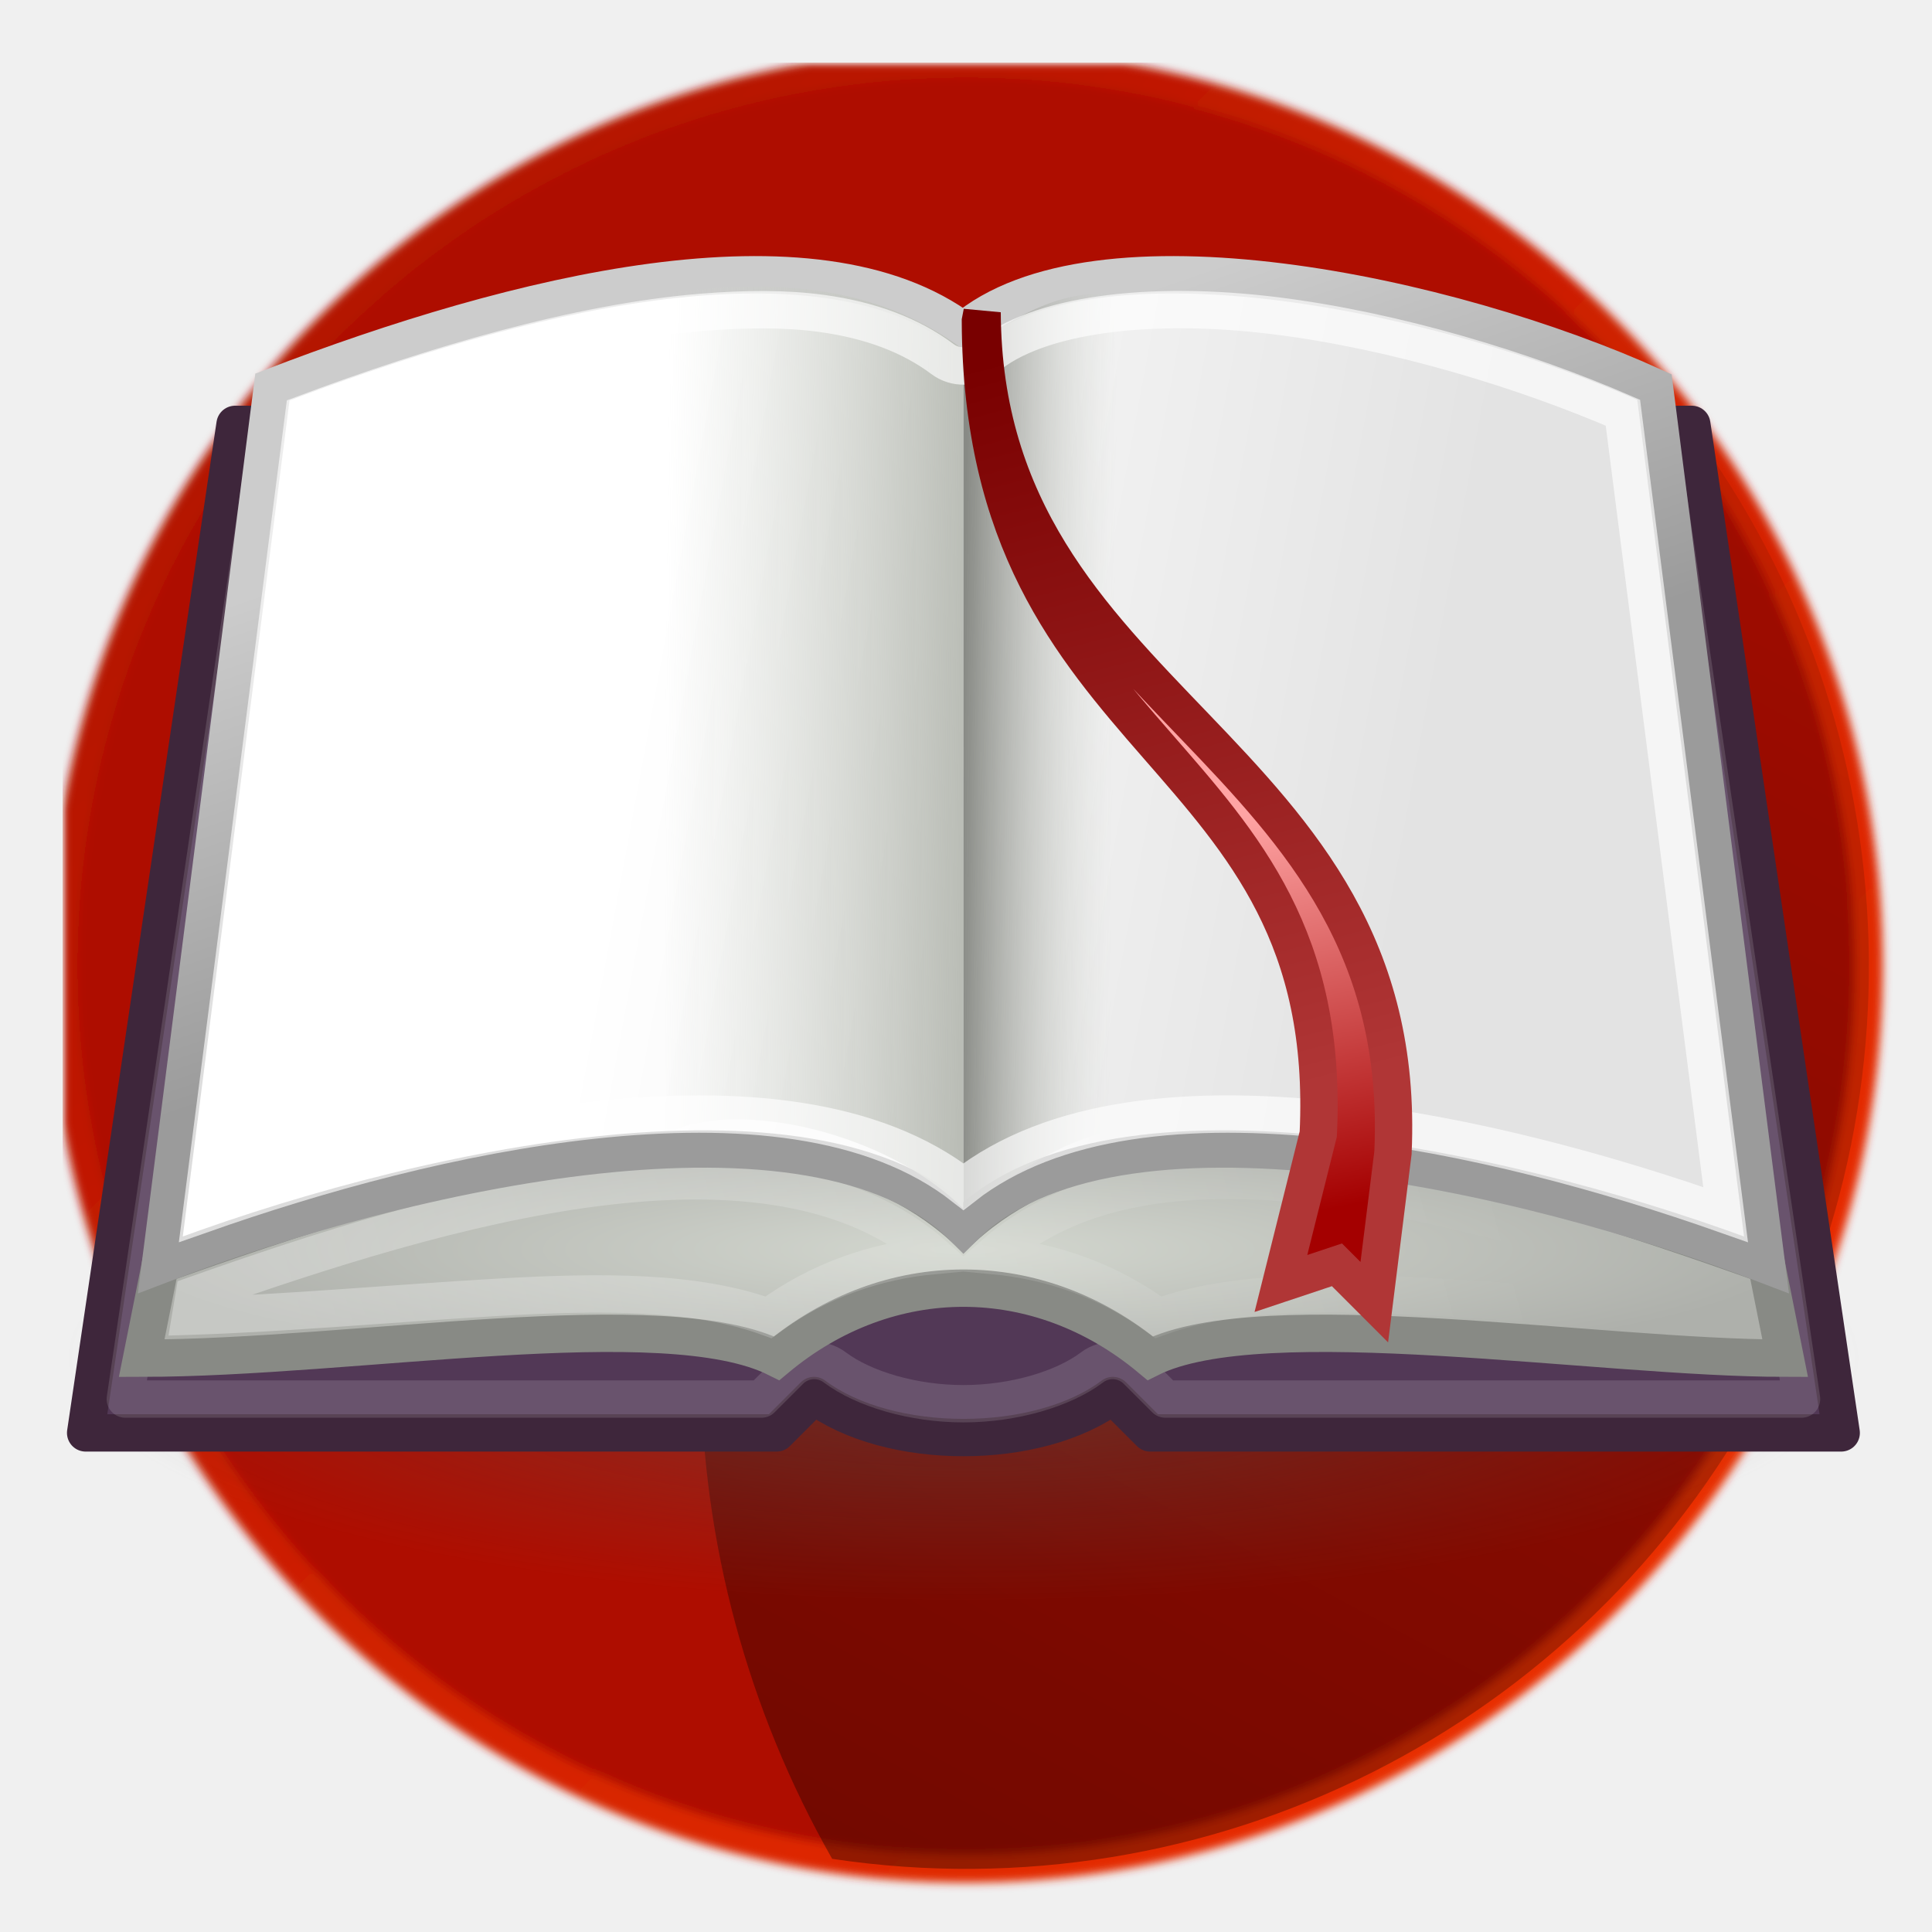
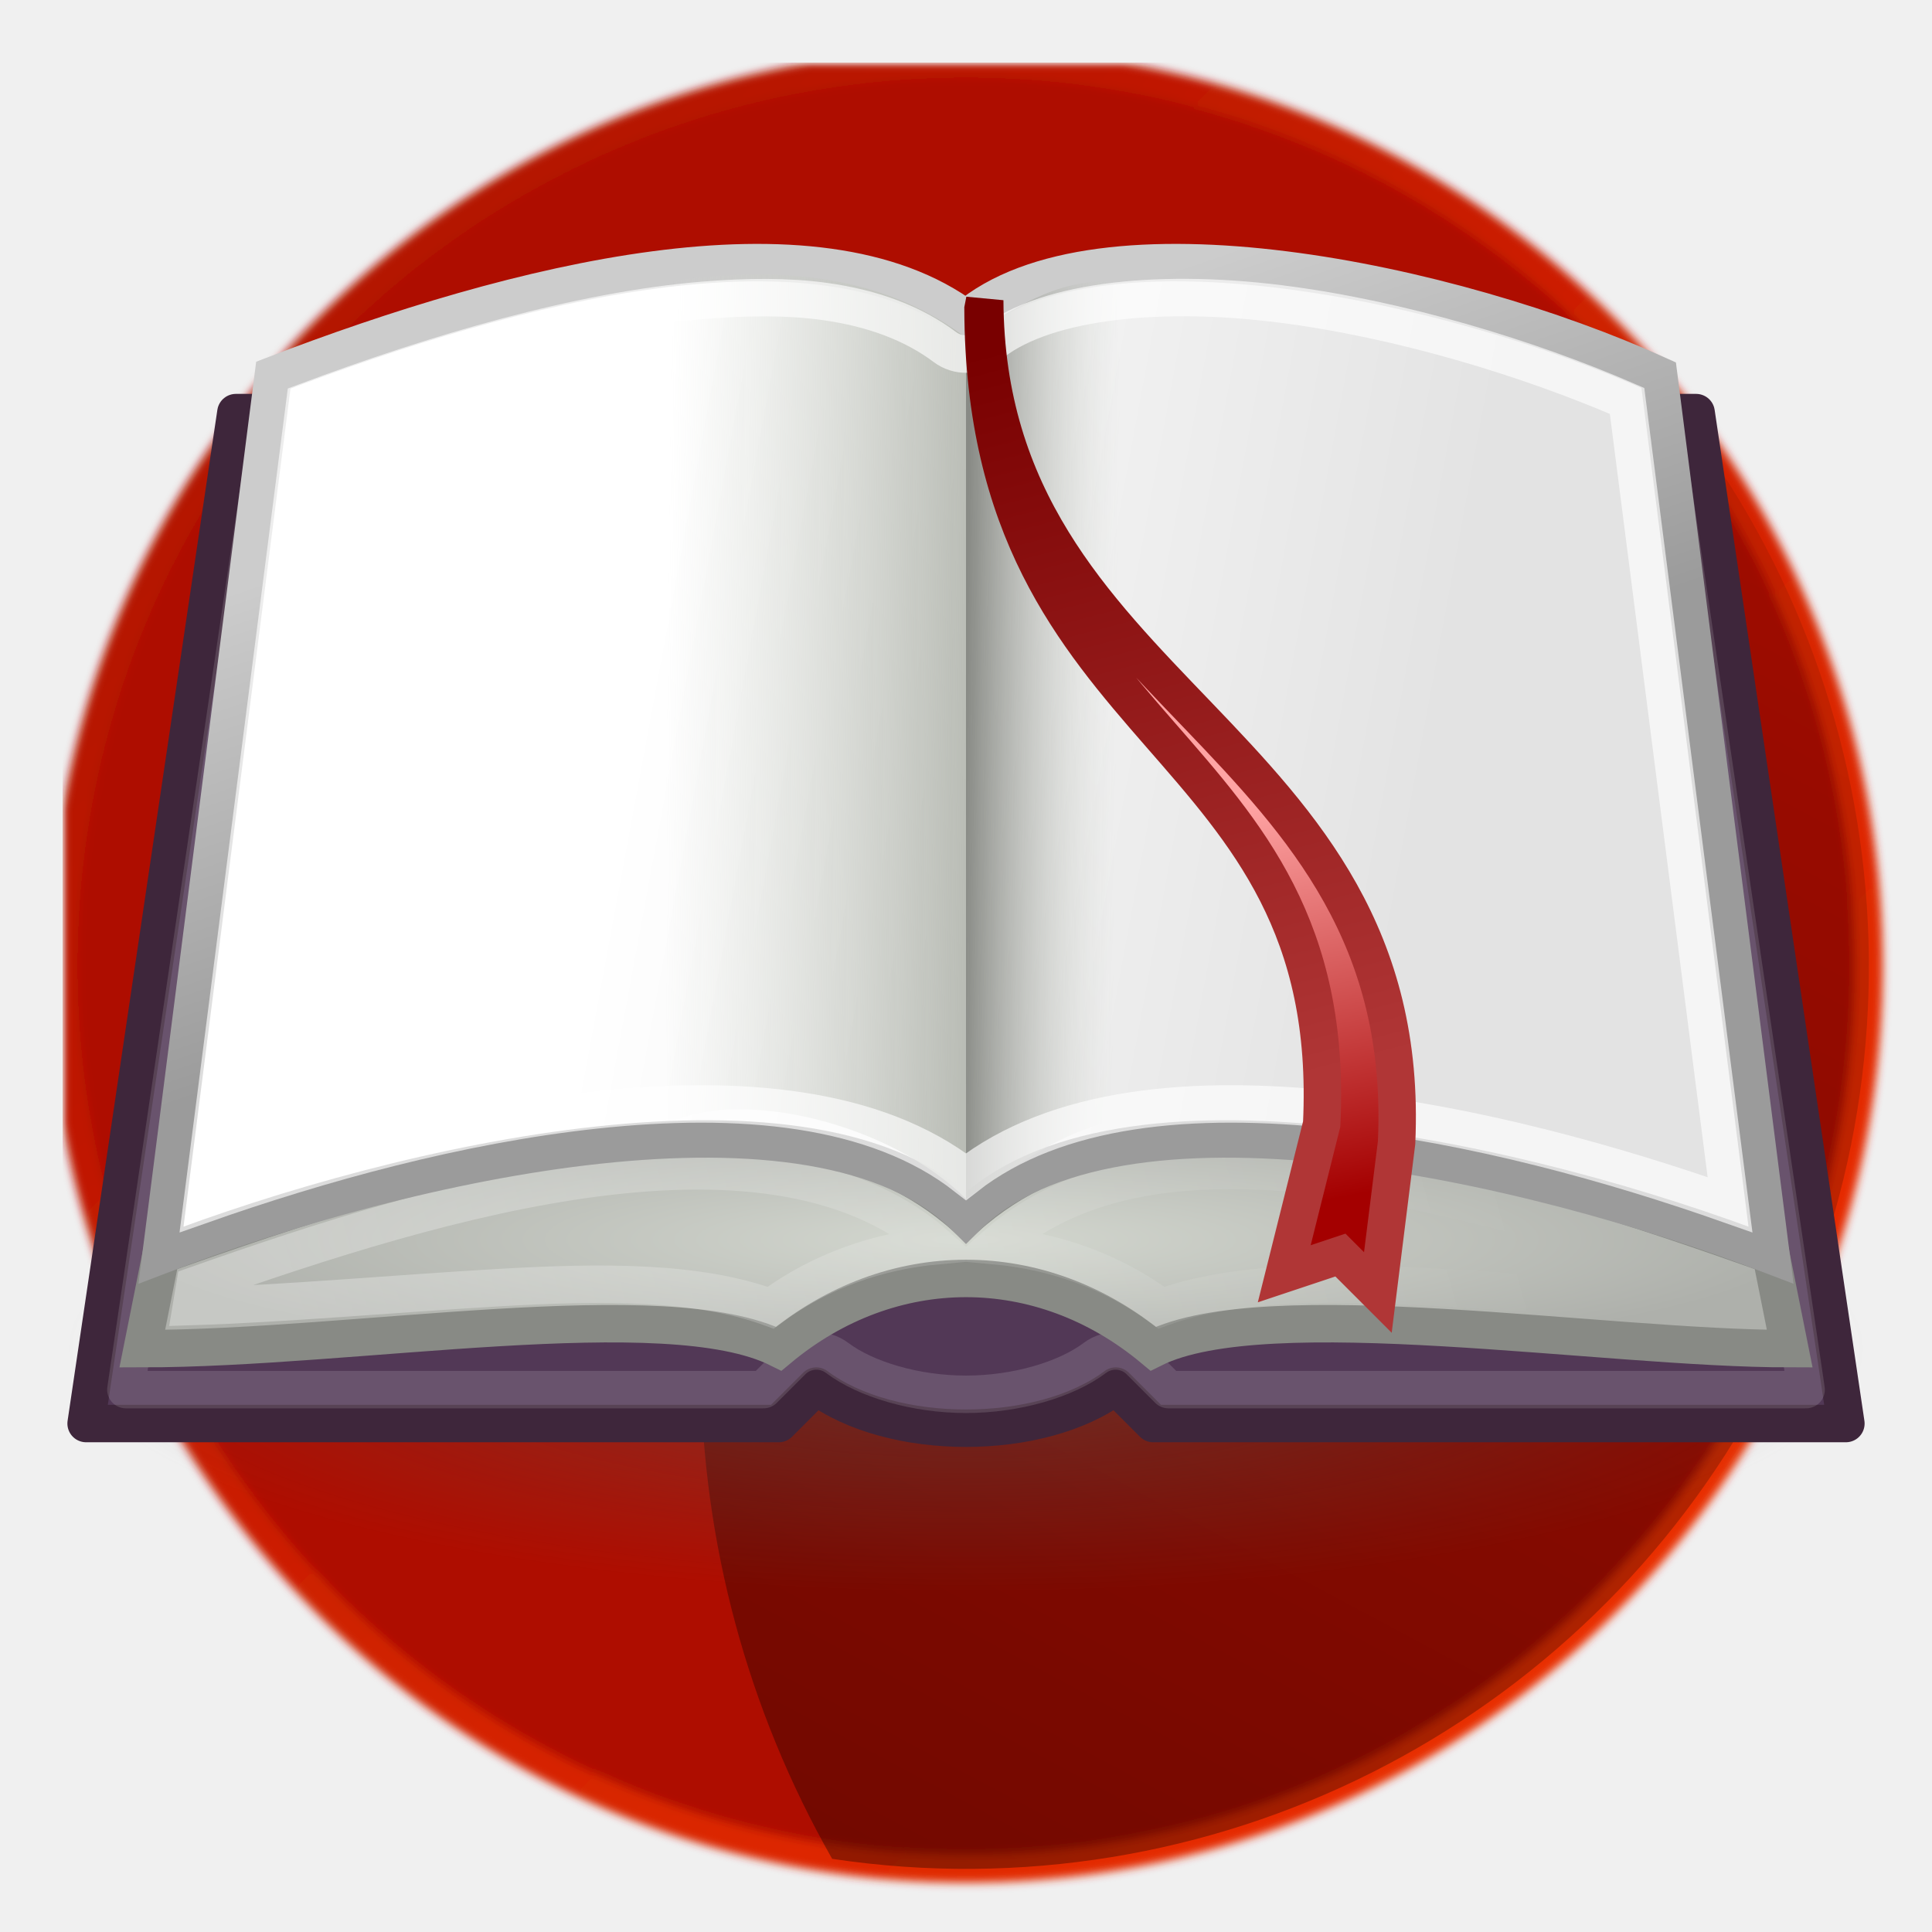
- <svg xmlns="http://www.w3.org/2000/svg" xmlns:xlink="http://www.w3.org/1999/xlink" width="600" height="600">
+ <svg xmlns="http://www.w3.org/2000/svg" xmlns:xlink="http://www.w3.org/1999/xlink" version="1.1" width="600" height="600">
  <defs>
    <symbol id="appLogoUnderlay" viewBox="0 0 600 600">
      <linearGradient id="diagonalAlpha" x1="257" y1="586.84" x2="514.66" y2="105" gradientUnits="userSpaceOnUse">
-         <stop style="stop-color:#000000;stop-opacity:0.341;" offset="0" />
-         <stop style="stop-color:#000000;stop-opacity:0.078;" offset="1" />
+         <stop style="stop-color: #000000;stop-opacity:0.341;" offset="0" />
+         <stop style="stop-color: #000000;stop-opacity:0.078;" offset="1" />
      </linearGradient>
      <linearGradient id="strokeGrad" x1="50" y1="50" x2="550" y2="550" gradientUnits="userSpaceOnUse">
        <stop style="stop-color:#AE1000;stop-opacity:1;" offset="0" />
        <stop style="stop-color:#EE3000;stop-opacity:1;" offset="1" />
      </linearGradient>
      <filter id="f1" x="0" y="0">
        <feGaussianBlur in="SourceGraphic" stdDeviation="1.5" />
      </filter>
      <circle cx="300" cy="300" r="290" filter="url(#f1)" style="fill:#AE1000;stroke:url(#strokeGrad);stroke-width:9;fill-opacity:1" />
      <path style="fill:url(#diagonalAlpha);stroke:none;fill-opacity:1" d="M 257,586.84 A 323,323 0 0 1 514.66,105 A 290,290 0 0 1 257,586.84 Z" id="path3831" />
    </symbol>
-   </defs>
-   <defs>
-     <radialGradient cx="24" cy="36.75" fx="24" fy="36.75" gradientTransform="matrix(1, 0, 0, 0.3, 0, 25.725)" gradientUnits="userSpaceOnUse" id="radialGradient2292" r="22.5" xlink:href="#linearGradient2286" />
-     <linearGradient id="linearGradient2286">
-       <stop id="stop2288" offset="0" style="stop-color: rgb(85, 87, 83);" />
-       <stop id="stop2290" offset="1" style="stop-color: rgb(85, 87, 83); stop-opacity: 0;" />
-     </linearGradient>
-     <radialGradient xlink:href="#linearGradient2284" id="radialGradient4616" cx="24" cy="33.59" fx="24" fy="33.59" r="22.5" gradientTransform="matrix(1,0,0,0.1515625,0,28.49888)" gradientUnits="userSpaceOnUse" />
-     <radialGradient xlink:href="#linearGradient2284" id="radialGradient4621" cx="16" cy="23.462" fx="16" fy="23.462" r="15" gradientTransform="matrix(1,0,0,0.1691969,0,19.49234)" gradientUnits="userSpaceOnUse" />
-     <linearGradient gradientUnits="userSpaceOnUse" id="linearGradient2290" x1="17.424" x2="18.852" xlink:href="#linearGradient2284" y1="36.459" y2="29.07" />
-     <linearGradient id="linearGradient2284">
-       <stop id="stop2286" offset="0" style="stop-color: rgb(211, 215, 207); stop-opacity: 1;" />
-       <stop id="stop48" offset="1" style="stop-color: rgb(174, 176, 171); stop-opacity: 1;" />
-     </linearGradient>
-     <linearGradient gradientUnits="userSpaceOnUse" id="linearGradient2315" x1="6.723" x2="37.805" xlink:href="#linearGradient2309" y1="37.683" y2="29.097" />
-     <linearGradient xlink:href="#linearGradient2309" id="linearGradient2914" gradientUnits="userSpaceOnUse" x1="6.723" y1="37.683" x2="37.805" y2="29.097" />
-     <linearGradient id="linearGradient2309">
-       <stop id="stop2311" offset="0" style="stop-color: rgb(255, 255, 255); stop-opacity: 1;" />
-       <stop id="stop2313" offset="1" style="stop-color: rgb(255, 255, 255); stop-opacity: 0;" />
-     </linearGradient>
-     <linearGradient gradientUnits="userSpaceOnUse" id="linearGradient2245" x1="15.714" x2="36.482" xlink:href="#linearGradient2184" y1="16.829" y2="20.668" />
-     <linearGradient id="linearGradient2184">
-       <stop id="stop2186" offset="0" style="stop-color: rgb(255, 255, 255); stop-opacity: 1;" />
-       <stop id="stop2188" offset="1" style="stop-color: rgb(227, 227, 227); stop-opacity: 1;" />
-     </linearGradient>
-     <linearGradient gradientUnits="userSpaceOnUse" id="linearGradient2247" x1="19.941" x2="24" xlink:href="#linearGradient2235" y1="10.919" y2="22.751" />
-     <linearGradient id="linearGradient2235">
-       <stop id="stop2237" offset="0" style="stop-color: rgb(204, 204, 204); stop-opacity: 1;" />
-       <stop id="stop2239" offset="1" style="stop-color: rgb(155, 155, 155); stop-opacity: 1;" />
-     </linearGradient>
-     <linearGradient gradientTransform="matrix(-1, 0, 0, 1, 48, 0)" gradientUnits="userSpaceOnUse" id="linearGradient2219" x1="24" x2="32" xlink:href="#linearGradient2221" y1="19.997" y2="19.906" />
-     <linearGradient xlink:href="#linearGradient2221" id="linearGradient2908" gradientUnits="userSpaceOnUse" gradientTransform="matrix(-1, 0, 0, 1, 48, 0)" x1="31.999" y1="19.997" x2="37.306" y2="19.997" />
-     <linearGradient id="linearGradient2221">
-       <stop id="stop2223" offset="0" style="stop-color: rgb(186, 189, 182);" />
-       <stop id="stop2225" offset="1" style="stop-color: rgb(211, 215, 207); stop-opacity: 0;" />
-     </linearGradient>
-     <linearGradient gradientTransform="matrix(-1, 0, 0, 1, 48, 0)" gradientUnits="userSpaceOnUse" id="linearGradient2211" x1="24" x2="19.982" xlink:href="#linearGradient2229" y1="19.506" y2="19.55" />
-     <linearGradient gradientTransform="matrix(-1, 0, 0, 1, 48, 0)" gradientUnits="userSpaceOnUse" id="linearGradient1409" x1="24" x2="19.982" xlink:href="#linearGradient2229" y1="19.506" y2="19.55" />
-     <linearGradient xlink:href="#linearGradient2229" id="linearGradient2910" gradientUnits="userSpaceOnUse" gradientTransform="matrix(-1, 0, 0, 1, 48, 0)" x1="32.001" y1="19.55" x2="28.499" y2="19.55" />
-     <linearGradient id="linearGradient2229">
-       <stop id="stop2231" offset="0" style="stop-color: rgb(136, 138, 133);" />
-       <stop id="stop2233" offset="1" style="stop-color: rgb(211, 215, 207); stop-opacity: 0;" />
-     </linearGradient>
-     <linearGradient gradientUnits="userSpaceOnUse" id="linearGradient2264" x1="32.795" x2="34.795" xlink:href="#linearGradient2258" y1="21.696" y2="32.321" />
-     <linearGradient gradientUnits="userSpaceOnUse" id="linearGradient1411" x1="35.828" x2="30.689" xlink:href="#linearGradient2258" y1="26.13" y2="27.677" />
-     <linearGradient id="linearGradient2258">
-       <stop id="stop2260" offset="0" style="stop-color: rgb(255, 164, 164); stop-opacity: 1;" />
-       <stop id="stop2262" offset="1" style="stop-color: rgb(164, 0, 0);" />
-     </linearGradient>
-     <linearGradient gradientUnits="userSpaceOnUse" id="linearGradient2307" x1="23.955" x2="29.214" xlink:href="#linearGradient2301" y1="10.009" y2="30.277" />
-     <linearGradient id="linearGradient2301">
-       <stop id="stop2303" offset="0" style="stop-color: rgb(121, 0, 0); stop-opacity: 1;" />
-       <stop id="stop2305" offset="1" style="stop-color: rgb(176, 54, 54); stop-opacity: 1;" />
-     </linearGradient>
-     <symbol id="book-small" viewBox="-0.5 1 50 50">
-       <path d="M 46.5,36.75 C 46.5,40.478 36.426,43.5 24,43.5 11.574,43.5 1.5,40.478 1.5,36.75 1.5,33.022 11.574,30 24,30 c 12.426,0 22.5,3.022 22.5,6.75 z" id="path2284" style="opacity:0.502;color:#000000;fill:url(#radialGradient2292) #000000;fill-opacity:1;fill-rule:nonzero;stroke:none;stroke-width:1;marker:none;visibility:visible;display:block;overflow:visible" transform="matrix(1.06667,0,0,0.962963,-1.6,1.11111)" />
-       <path d="m 4.5,11.5 39,0 4,27 -18.5,0 -1,-1 c -2,1.5 -6,1.5 -8,0 l -1,1 -18.5,0 4,-27 z" id="rect1304" style="color:#000000;fill:#523856;fill-opacity:1;fill-rule:nonzero;stroke:#3e263b;stroke-width:1;stroke-linecap:round;stroke-linejoin:round;stroke-miterlimit:4;stroke-opacity:1;stroke-dasharray:none;stroke-dashoffset:17.85;marker:none;visibility:visible;display:block;overflow:visible" />
-       <path d="m 5.281,12.406 -3.719,25.188 17.031,0 0.75,-0.75 A 0.918,0.918 0 0 1 20.562,36.75 c 0.765,0.574 2.091,0.969 3.438,0.969 1.347,0 2.673,-0.395 3.438,-0.969 a 0.918,0.918 0 0 1 1.219,0.094 l 0.75,0.75 17.031,0 -3.719,-25.188 -37.438,0 z" id="path2274" style="opacity:0.133;color:#000000;fill:none;stroke:#ffffff;stroke-width:1;stroke-linecap:round;stroke-linejoin:round;stroke-miterlimit:4;stroke-opacity:1;stroke-dasharray:none;stroke-dashoffset:17.85;marker:none;visibility:visible;display:block;overflow:visible" xlink:href="#rect1304" />
-       <path d="m 2,36.5 c 5.667,0 14,-1.5 17,0 3,-2.5 7,-2.5 10,0 3,-1.5 12,0 17,0 L 45.5,34 C 38.5,31.5 29,28.5 24,33 19,28.5 9.5,31.5 2.5,34 L 2,36.5 z" id="path2180" style="fill:url(#radialGradient4616);fill-opacity:1;fill-rule:evenodd;stroke:#888a85;stroke-width:1;stroke-linecap:butt;stroke-linejoin:miter;stroke-miterlimit:4;stroke-opacity:1;stroke-dasharray:none" />
-       <path d="m 14.125,31.938 c -3.537,0.456 -7.358,1.686 -10.719,2.875 L 3.312,35.375 c 2.522,-0.08 5.366,-0.337 8.125,-0.5 2.894,-0.171 5.409,-0.176 7.344,0.531 1.352,-0.996 2.88,-1.512 4.438,-1.656 -2.165,-1.909 -5.398,-2.289 -9.094,-1.812 z m 14.562,0 c -1.528,0.277 -2.832,0.866 -3.906,1.812 1.557,0.144 3.086,0.66 4.438,1.656 1.979,-0.722 4.616,-0.703 7.594,-0.531 2.817,0.163 5.574,0.388 7.875,0.469 L 44.594,34.812 c -3.361,-1.189 -7.182,-2.419 -10.719,-2.875 -1.863,-0.24 -3.635,-0.282 -5.188,0 z" id="path2266" style="opacity:0.302;fill:none;stroke:url(#linearGradient2315) #000000;stroke-width:1;stroke-linecap:butt;stroke-linejoin:miter;stroke-miterlimit:4;stroke-opacity:1;stroke-dasharray:none" xlink:href="#path2180" />
-       <path d="M 2.5,34 C 9,31.5 20,29 24,33 c 4,-4 15,-1.5 21.5,1 l -3,-23.5 C 37,8 27.5,6 24,9 20,6 12,8 5.5,10.5 L 2.5,34 z" id="path2182" style="fill:url(#linearGradient2245) #000000;fill-opacity:1;fill-rule:evenodd;stroke:url(#linearGradient2247) #000000;stroke-width:1;stroke-linecap:butt;stroke-linejoin:miter;stroke-miterlimit:4;stroke-opacity:1;stroke-dasharray:none" />
-       <path d="M 24,9.5 C 22,8 19.5,7.5 16,8 l 0,22.5 c 2,-1 6,0 8,2 l 0,-23 z" id="rect2192" style="color:#000000;fill:url(#linearGradient2219) #000000;fill-opacity:1;fill-rule:nonzero;stroke:none;stroke-width:1;marker:none;visibility:visible;display:block;overflow:visible" />
-       <path d="M 24,9.5 C 25.221,8.804 26.328,7.907 28,8 l 1,22.5 c -1.5,-0.5 -3.5,1 -5,2 l 0,-23 z" id="path2195" style="color:#000000;fill:url(#linearGradient2211) #000000;fill-opacity:1;fill-rule:nonzero;stroke:none;stroke-width:1;marker:none;visibility:visible;display:block;overflow:visible" />
-       <path d="M 17,8.5 C 13.687,8.771 9.831,9.91 6.344,11.219 l -2.75,21.438 c 3.122,-1.1 6.853,-2.138 10.5,-2.531 3.849,-0.415 7.492,-0.105 9.906,1.781 2.414,-1.887 6.057,-2.196 9.906,-1.781 3.647,0.393 7.378,1.431 10.5,2.531 l -2.75,-21.469 C 39.042,10.054 35.59,8.996 32.375,8.594 28.988,8.17 25.951,8.555 24.594,9.719 A 0.929,0.929 0 0 1 23.438,9.75 C 22.597,9.119 21.523,8.711 20.219,8.531 19.242,8.396 18.156,8.405 17,8.5 z" id="path2243" style="opacity:0.651;fill:none;stroke:#ffffff;stroke-width:1;stroke-linecap:butt;stroke-linejoin:miter;stroke-miterlimit:4;stroke-opacity:1;stroke-dasharray:none" xlink:href="#path2182" />
-       <path d="M 24.455,8.732 C 24.5,20.5 34,20 33.5,30.5 l -1,4 1.5,-0.5 1,1 0.5,-4 C 36,20 24.545,19.089 24.5,8.5 l -0.045,0.232 z" id="path2227" style="fill:url(#linearGradient2264) #000000;fill-opacity:1;fill-rule:evenodd;stroke:url(#linearGradient2307) #000000;stroke-width:1;stroke-linecap:square;stroke-linejoin:miter;stroke-miterlimit:4;stroke-opacity:1;stroke-dasharray:none" />
+     <symbol id="dictionary" viewBox="0 6.5 48 43" preserveAspectRatio="xMidYMid meet">
+       <radialGradient cx="24" cy="36.75" fx="24" fy="36.75" gradientTransform="matrix(1, 0, 0, 0.3, 0, 25.725)" gradientUnits="userSpaceOnUse" id="schattenGradient" r="22.5">
+         <stop offset="0" style="stop-color: rgb(85, 87, 83);" />
+         <stop offset="1" style="stop-color: rgb(85, 87, 83); stop-opacity: 0;" />
+       </radialGradient>
+       <radialGradient id="unterschnittGradient" cx="24" cy="33.59" fx="24" fy="33.59" r="22.5" gradientTransform="matrix(1,0,0,0.1515625,0,28.49888)" gradientUnits="userSpaceOnUse">
+         <stop offset="0" style="stop-color: rgb(211, 215, 207); stop-opacity: 1;" />
+         <stop offset="1" style="stop-color: rgb(174, 176, 171); stop-opacity: 1;" />
+       </radialGradient>
+       <linearGradient gradientUnits="userSpaceOnUse" id="unterschnittInnenGradient" x1="6.723" x2="37.805" y1="37.683" y2="29.097">
+         <stop offset="0" style="stop-color: rgb(255, 255, 255); stop-opacity: 1;" />
+         <stop offset="1" style="stop-color: rgb(255, 255, 255); stop-opacity: 0;" />
+       </linearGradient>
+       <linearGradient gradientUnits="userSpaceOnUse" id="seitenGradient" x1="15.714" x2="36.482" y1="16.829" y2="20.668">
+         <stop offset="0" style="stop-color: rgb(255, 255, 255); stop-opacity: 1;" />
+         <stop offset="1" style="stop-color: rgb(227, 227, 227); stop-opacity: 1;" />
+       </linearGradient>
+       <linearGradient gradientUnits="userSpaceOnUse" id="seitenRahmenGradient" x1="19.941" x2="24" y1="10.919" y2="22.751">
+         <stop offset="0" style="stop-color: rgb(204, 204, 204); stop-opacity: 1;" />
+         <stop offset="1" style="stop-color: rgb(155, 155, 155); stop-opacity: 1;" />
+       </linearGradient>
+       <linearGradient gradientTransform="matrix(-1, 0, 0, 1, 48, 0)" gradientUnits="userSpaceOnUse" id="falteLinksGradient" x1="24" x2="32" y1="19.997" y2="19.906">
+         <stop offset="0" style="stop-color: rgb(186, 189, 182);" />
+         <stop offset="1" style="stop-color: rgb(211, 215, 207); stop-opacity: 0;" />
+       </linearGradient>
+       <linearGradient gradientTransform="matrix(-1, 0, 0, 1, 48, 0)" gradientUnits="userSpaceOnUse" id="falteRechtsGradient" x1="24" x2="19.982" y1="19.506" y2="19.55">
+         <stop offset="0" style="stop-color: rgb(136, 138, 133);" />
+         <stop offset="1" style="stop-color: rgb(211, 215, 207); stop-opacity: 0;" />
+       </linearGradient>
+       <linearGradient gradientUnits="userSpaceOnUse" id="bandFillGradient" x1="32.795" x2="34.795" y1="21.696" y2="32.321">
+         <stop offset="0" style="stop-color: rgb(255, 164, 164); stop-opacity: 1;" />
+         <stop offset="1" style="stop-color: rgb(164, 0, 0);" />
+       </linearGradient>
+       <linearGradient gradientUnits="userSpaceOnUse" id="bandStrokeGradient" x1="23.955" x2="29.214" y1="10.009" y2="30.277">
+         <stop offset="0" style="stop-color: rgb(121, 0, 0); stop-opacity: 1;" />
+         <stop offset="1" style="stop-color: rgb(176, 54, 54); stop-opacity: 1;" />
+       </linearGradient>
+       <path id="Buchschatten" d="M 46.5,36.75 C 46.5,40.478 36.426,43.5 24,43.5 11.574,43.5 1.5,40.478 1.5,36.75 1.5,33.022 11.574,30 24,30 c 12.426,0 22.5,3.022 22.5,6.75 z" style="opacity:0.502;fill:url(#schattenGradient);stroke:none;" transform="matrix(1.06667,0,0,0.962963,-1.6,1.11111)" />
+       <path id="Einband" d="m 4.5,11.5 39,0 4,27 -18.5,0 -1,-1 c -2,1.5 -6,1.5 -8,0 l -1,1 -18.5,0 4,-27 z" style="fill:#523856;stroke:#3e263b;stroke-width:1;stroke-linejoin:round;" />
+       <path id="EinbandInnererRahmen" d="m 5.281,12.406 -3.719,25.188 17.031,0 0.75,-0.75 A 0.918,0.918 0 0 1 20.562,36.75 c 0.765,0.574 2.091,0.969 3.438,0.969 1.347,0 2.673,-0.395 3.438,-0.969 a 0.918,0.918 0 0 1 1.219,0.094 l 0.75,0.75 17.031,0 -3.719,-25.188 -37.438,0 z" style="opacity:0.133;fill:none;stroke:#ffffff;stroke-width:1;stroke-linejoin:round;" />
+       <path id="Unterschnitt" d="m 2,36.5 c 5.667,0 14,-1.5 17,0 3,-2.5 7,-2.5 10,0 3,-1.5 12,0 17,0 L 45.5,34 C 38.5,31.5 29,28.5 24,33 19,28.5 9.5,31.5 2.5,34 L 2,36.5 z" style="fill:url(#unterschnittGradient);fill-rule:evenodd;stroke:#888a85;stroke-width:1;stroke-linejoin:miter;stroke-miterlimit:4;" />
+       <path id="UnterschnittInnererRahmen" d="m 14.125,31.938 c -3.537,0.456 -7.358,1.686 -10.719,2.875 L 3.312,35.375 c 2.522,-0.08 5.366,-0.337 8.125,-0.5 2.894,-0.171 5.409,-0.176 7.344,0.531 1.352,-0.996 2.88,-1.512 4.438,-1.656 -2.165,-1.909 -5.398,-2.289 -9.094,-1.812 z m 14.562,0 c -1.528,0.277 -2.832,0.866 -3.906,1.812 1.557,0.144 3.086,0.66 4.438,1.656 1.979,-0.722 4.616,-0.703 7.594,-0.531 2.817,0.163 5.574,0.388 7.875,0.469 L 44.594,34.812 c -3.361,-1.189 -7.182,-2.419 -10.719,-2.875 -1.863,-0.24 -3.635,-0.282 -5.188,0 z" style="opacity:0.302;fill:none;stroke:url(#unterschnittInnenGradient);stroke-width:1;stroke-linecap:butt;stroke-linejoin:miter;stroke-miterlimit:4;" />
+       <path id="Seite" d="M 2.5,34 C 9,31.5 20,29 24,33 c 4,-4 15,-1.5 21.5,1 l -3,-23.5 C 37,8 27.5,6 24,9 20,6 12,8 5.5,10.5 L 2.5,34 z" style="fill:url(#seitenGradient) #000000;fill-rule:evenodd;stroke:url(#seitenRahmenGradient) #000000;stroke-width:1;stroke-linecap:butt;stroke-linejoin:miter;stroke-miterlimit:4;" />
+       <path id="SeiteFalteLinks" d="M 24,9.5 C 22,8 19.5,7.5 16,8 l 0,22.5 c 2,-1 6,0 8,2 l 0,-23 z" style="fill:url(#falteLinksGradient) #000000;fill-rule:nonzero;stroke:none;" />
+       <path id="SeiteFalteRechts" d="M 24,9.5 C 25.221,8.804 26.328,7.907 28,8 l 1,22.5 c -1.5,-0.5 -3.5,1 -5,2 l 0,-23 z" style="fill:url(#falteRechtsGradient) #000000;fill-rule:nonzero;stroke:none;" />
+       <path id="SeiteInnererRahmen" d="M 17,8.5 C 13.687,8.771 9.831,9.91 6.344,11.219 l -2.75,21.438 c 3.122,-1.1 6.853,-2.138 10.5,-2.531 3.849,-0.415 7.492,-0.105 9.906,1.781 2.414,-1.887 6.057,-2.196 9.906,-1.781 3.647,0.393 7.378,1.431 10.5,2.531 l -2.75,-21.469 C 39.042,10.054 35.59,8.996 32.375,8.594 28.988,8.17 25.951,8.555 24.594,9.719 A 0.929,0.929 0 0 1 23.438,9.75 C 22.597,9.119 21.523,8.711 20.219,8.531 19.242,8.396 18.156,8.405 17,8.5 z" style="opacity:0.651;fill:none;stroke:#ffffff;stroke-width:1;stroke-linecap:butt;stroke-linejoin:miter;stroke-miterlimit:4;" />
+       <path id="RotesBand" d="M 24.455,8.732 C 24.5,20.5 34,20 33.5,30.5 l -1,4 1.5,-0.5 1,1 0.5,-4 C 36,20 24.545,19.089 24.5,8.5 l -0.045,0.232 z" style="fill:url(#bandFillGradient);fill-rule:evenodd;stroke:url(#bandStrokeGradient);stroke-width:1;stroke-linecap:square;stroke-linejoin:miter;stroke-miterlimit:4;" />
    </symbol>
  </defs>
  <use xlink:href="#appLogoUnderlay" x="10" y="10" width="580" height="580" />
-   <use xlink:href="#book-small" x="15" y="10" width="580" height="580" />
+   <use xlink:href="#dictionary" x="10" y="70" width="580" height="500" />
</svg>
